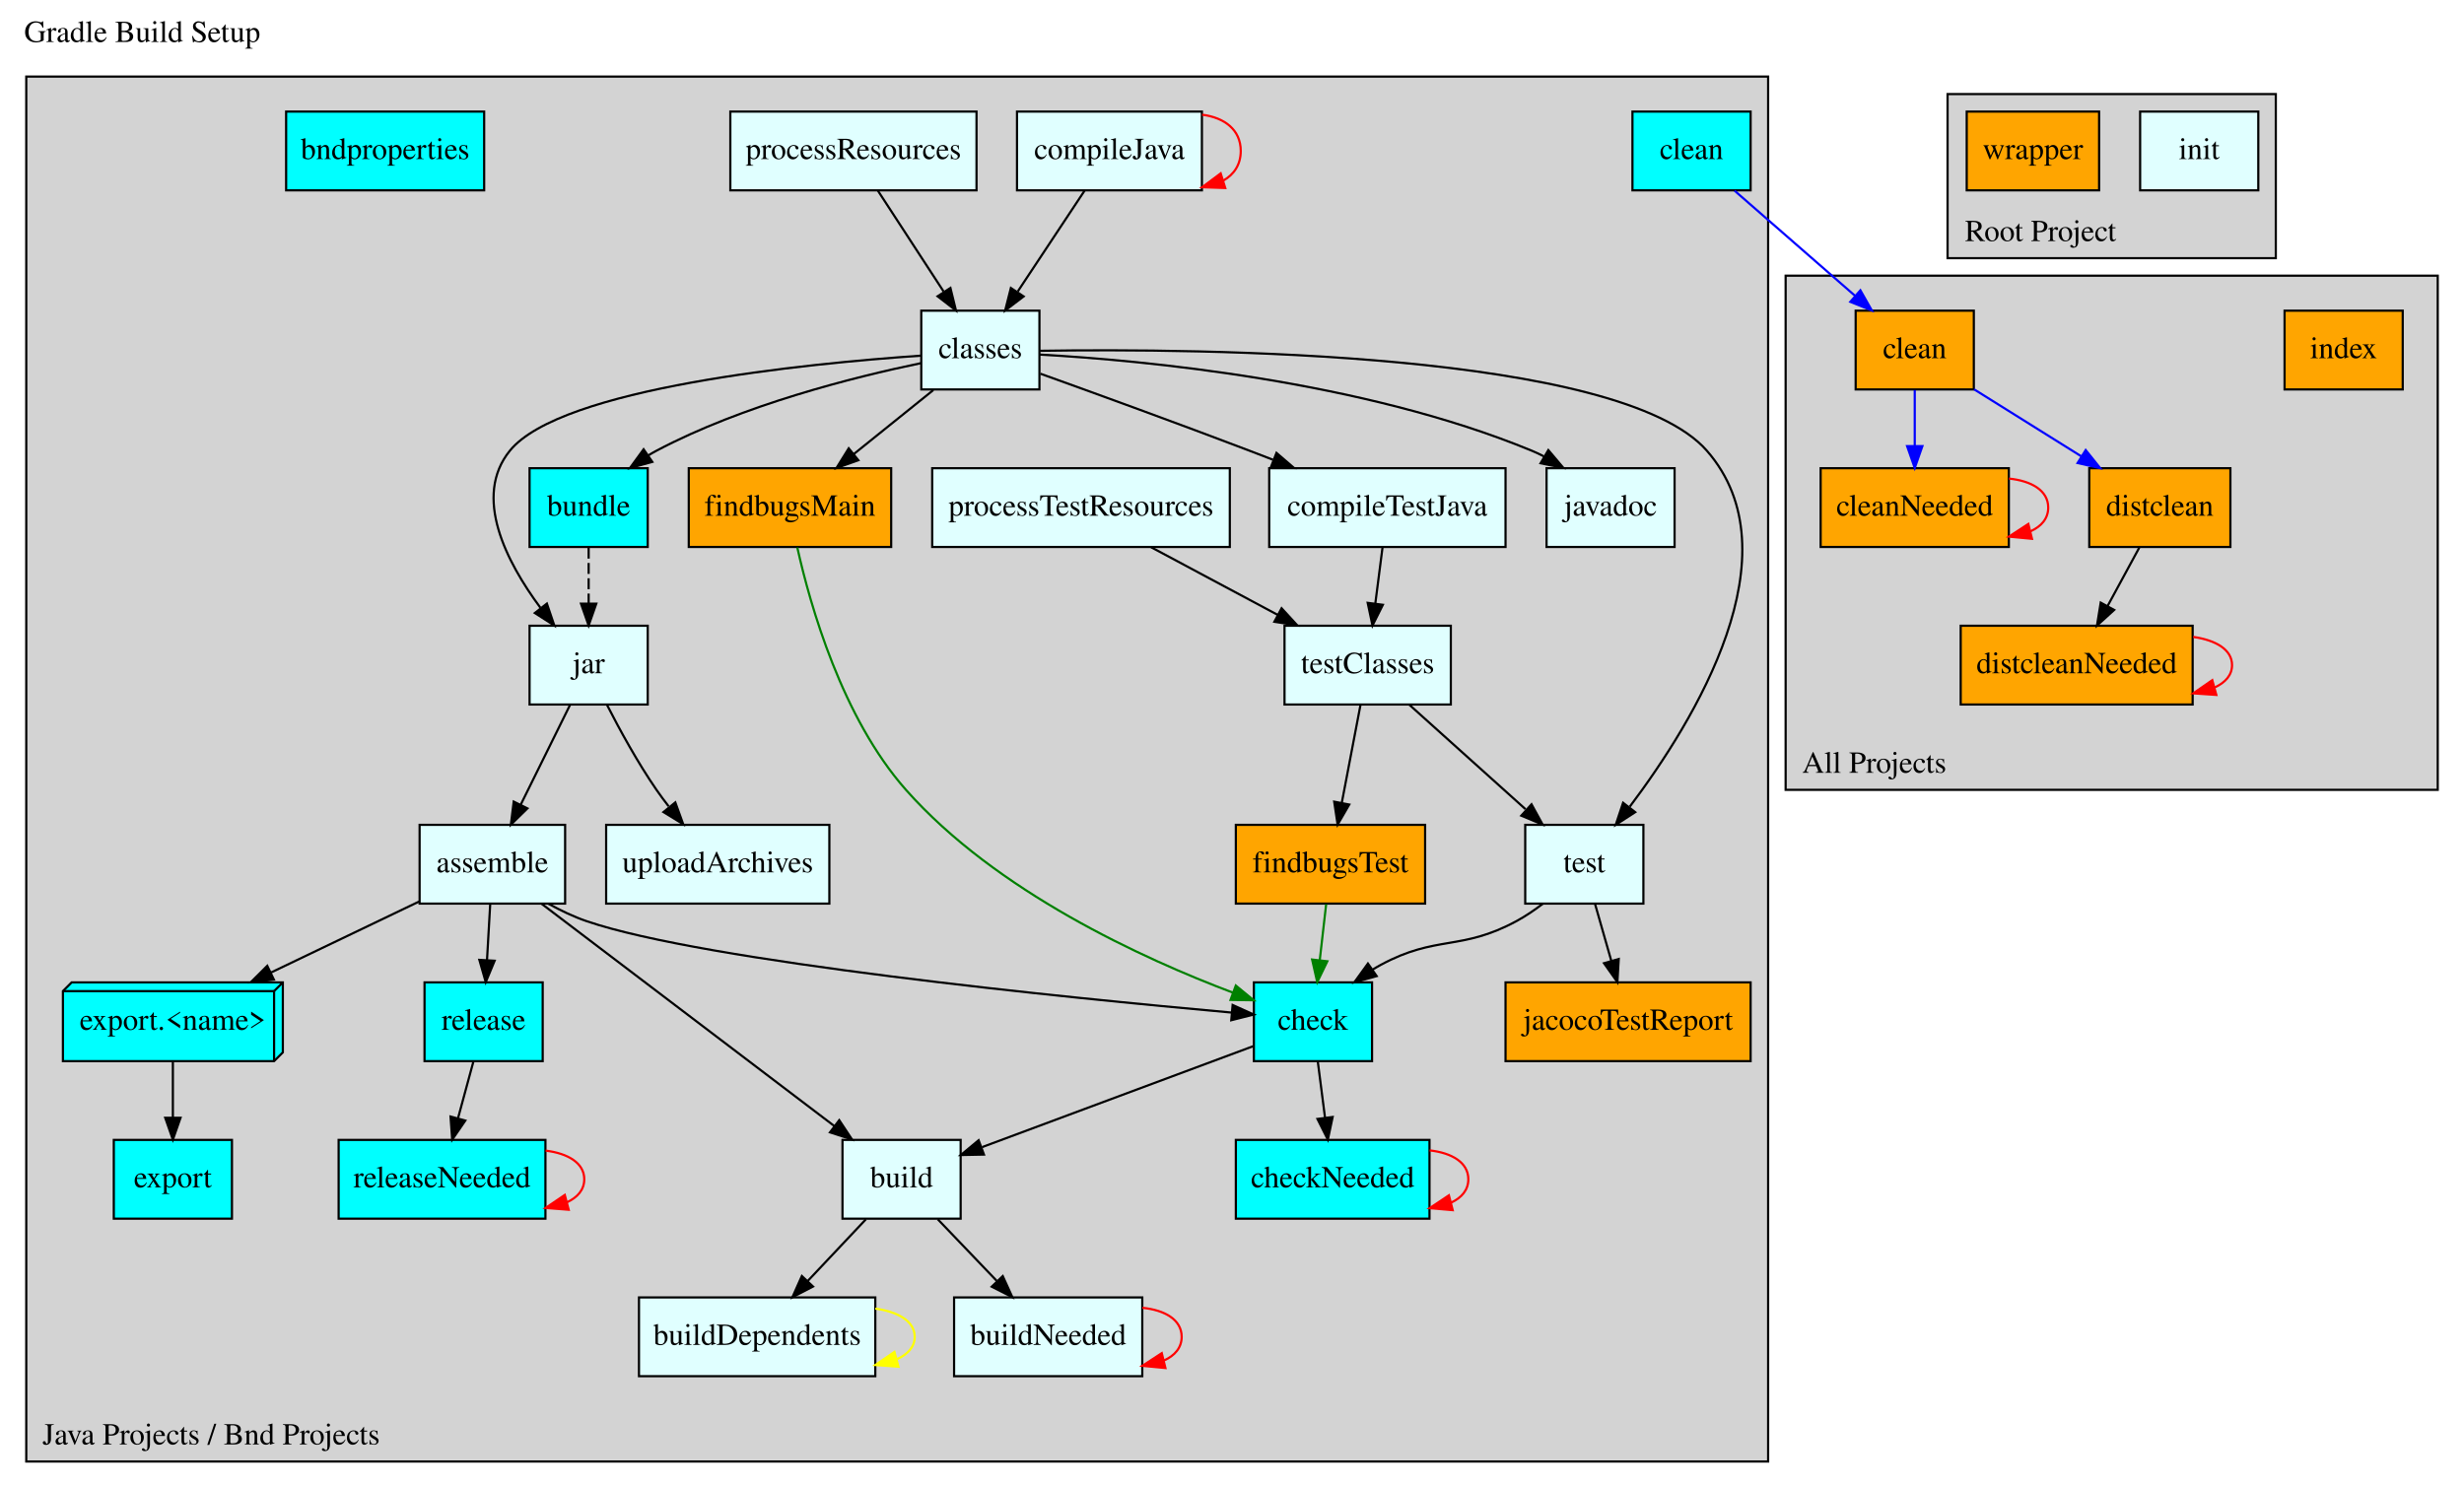
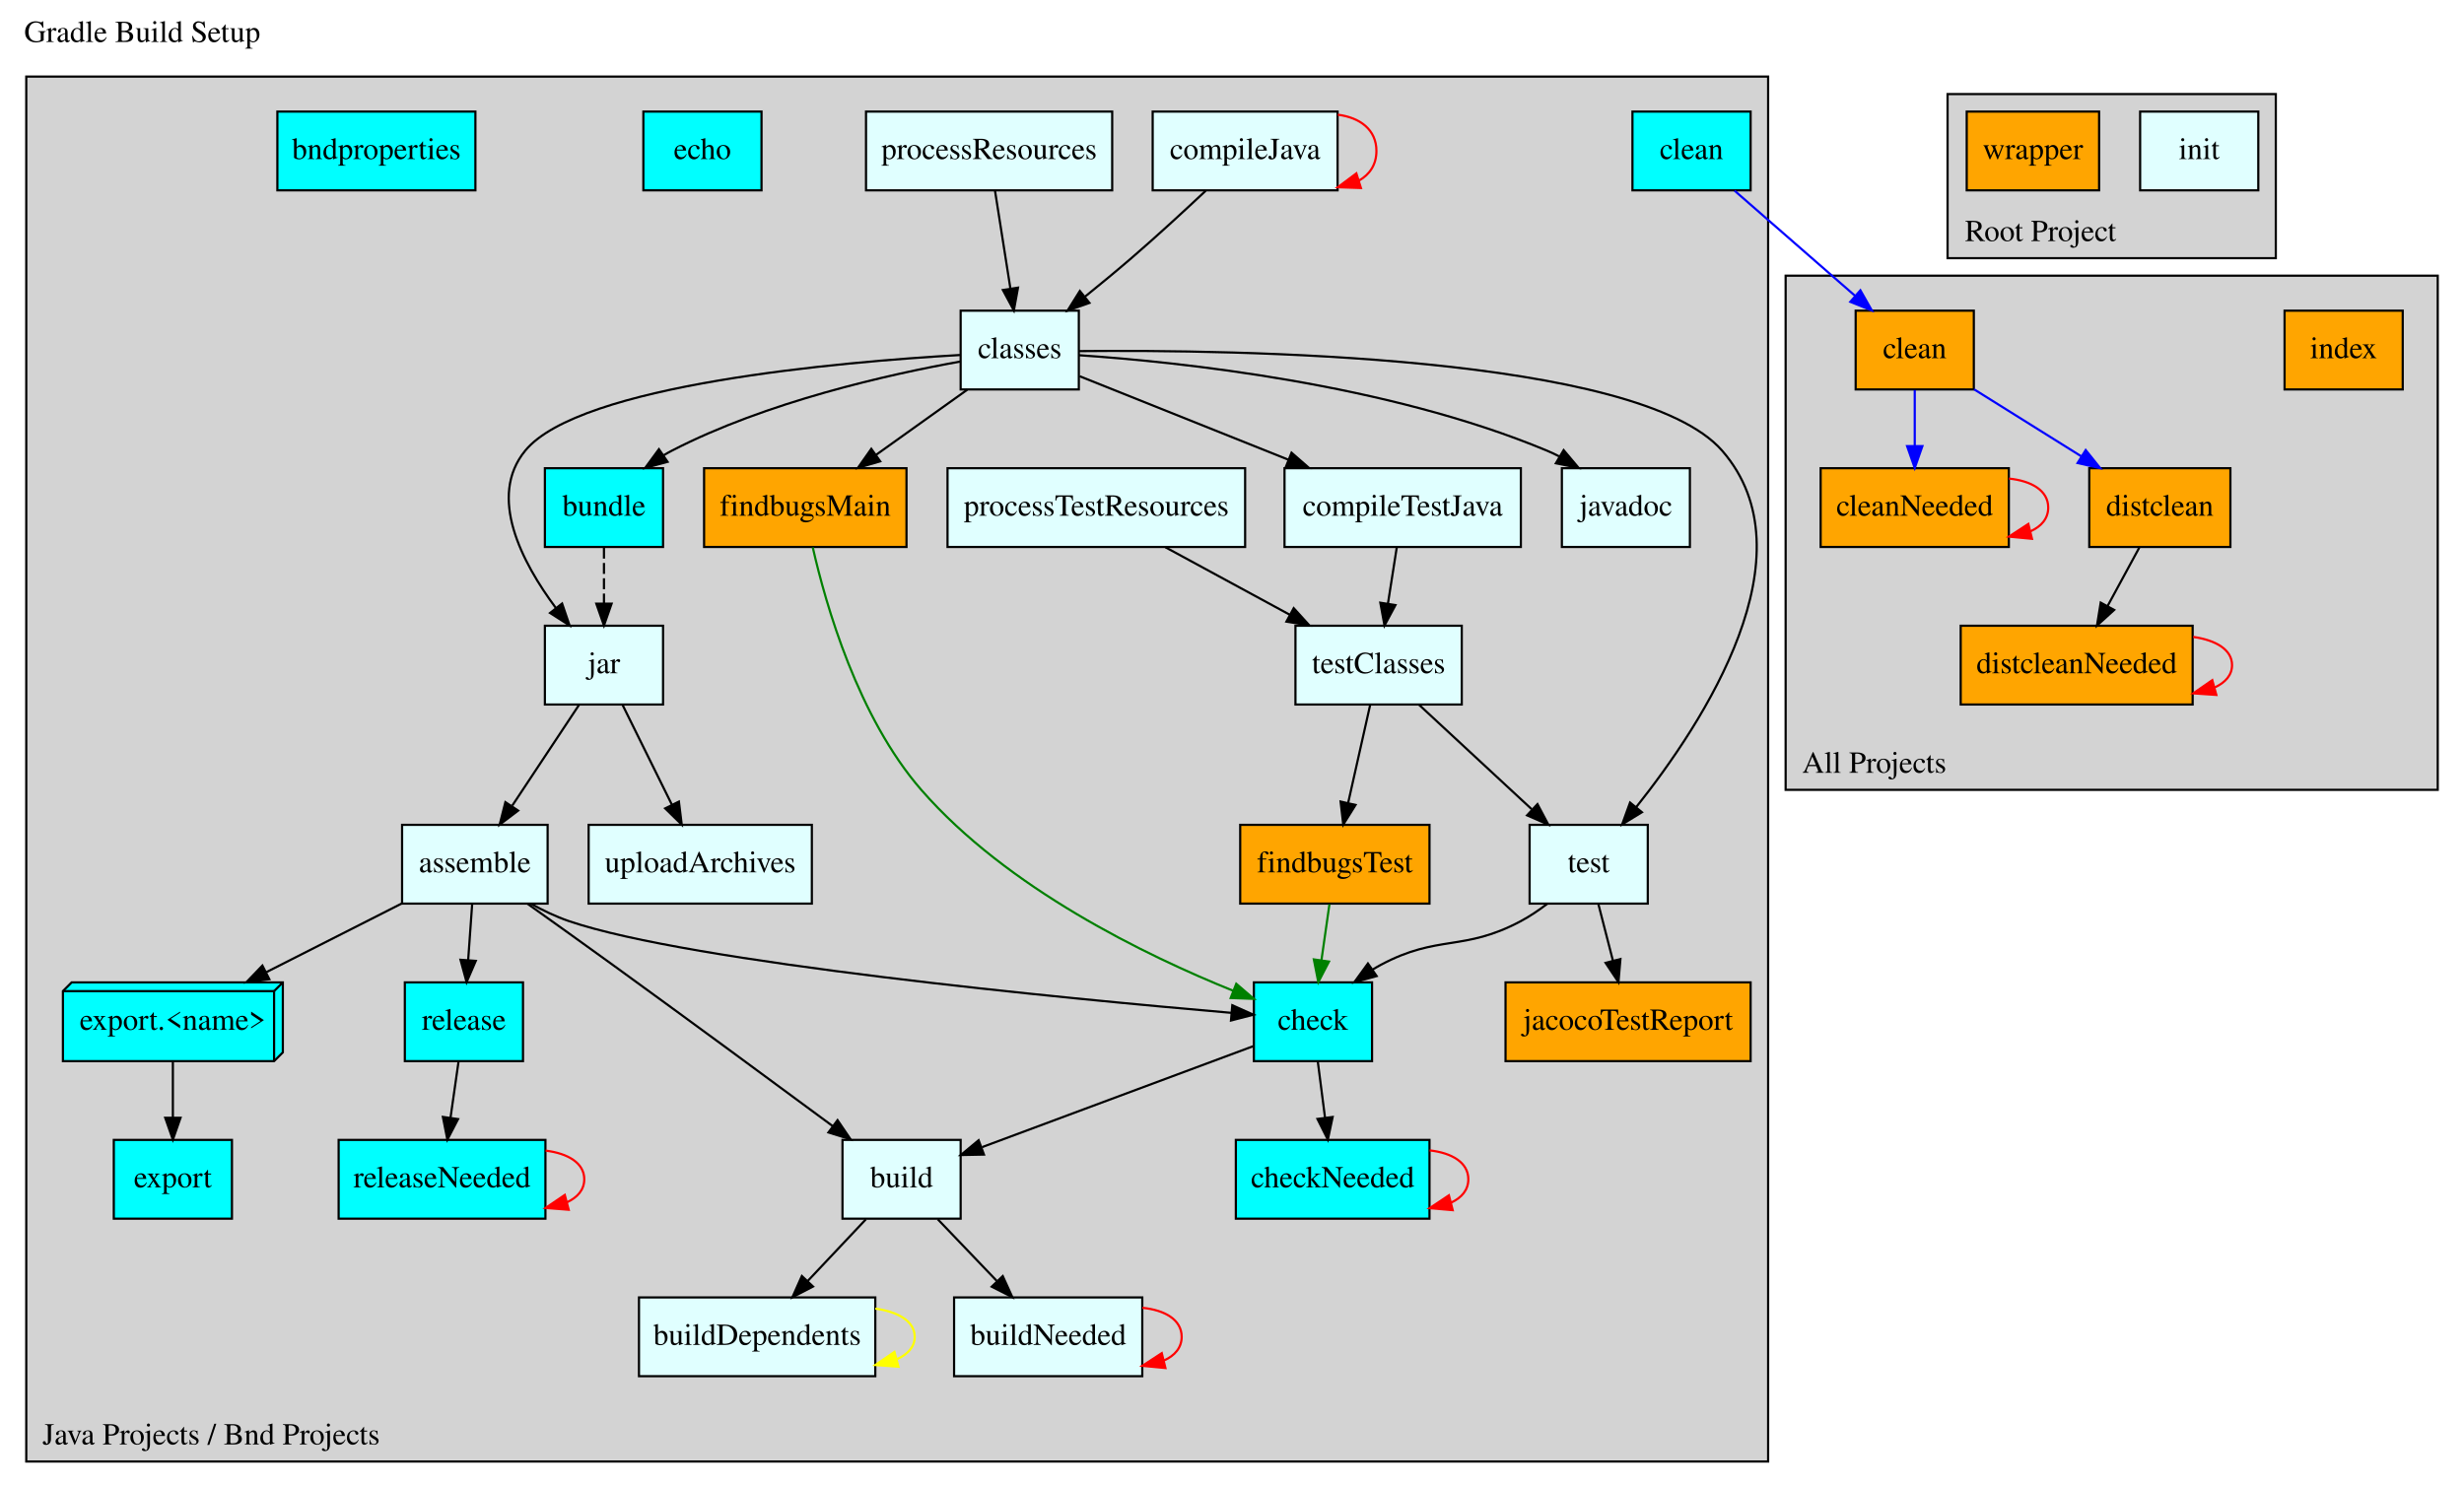
<svg xmlns="http://www.w3.org/2000/svg" width="1126pt" height="680pt" viewBox="0.00 0.00 1126.00 680.00">
  <g id="graph0" class="graph" transform="scale(1 1) rotate(0) translate(4 676)">
    <polygon fill="white" stroke="white" points="-4,4 -4,-676 1122,-676 1122,4 -4,4" />
    <text text-anchor="middle" x="61" y="-656.8" font-family="Times,serif" font-size="14.00">Gradle Build Setup</text>
    <g id="clust1" class="cluster">
      <polygon fill="lightgrey" stroke="black" points="8,-8 8,-641 804,-641 804,-8 8,-8" />
      <text text-anchor="middle" x="92.5" y="-15.8" font-family="Times,serif" font-size="14.00">Java Projects / Bnd Projects</text>
    </g>
    <g id="clust2" class="cluster" />
    <g id="clust3" class="cluster" />
    <g id="clust4" class="cluster" />
    <g id="clust5" class="cluster" />
    <g id="clust6" class="cluster" />
    <g id="clust7" class="cluster" />
    <g id="clust8" class="cluster" />
    <g id="clust9" class="cluster" />
    <g id="clust10" class="cluster" />
    <g id="clust12" class="cluster">
      <polygon fill="lightgrey" stroke="black" points="886,-558 886,-633 1036,-633 1036,-558 886,-558" />
      <text text-anchor="middle" x="928.5" y="-565.8" font-family="Times,serif" font-size="14.00">Root Project</text>
    </g>
    <g id="clust13" class="cluster">
      <polygon fill="lightgrey" stroke="black" points="812,-315 812,-550 1110,-550 1110,-315 812,-315" />
      <text text-anchor="middle" x="852.5" y="-322.8" font-family="Times,serif" font-size="14.00">All Projects</text>
    </g>
    <g id="clust14" class="cluster" />
    <g id="clust15" class="cluster" />
    <g id="node1" class="node">
-       <polygon fill="lightcyan" stroke="black" points="545.25,-625 460.75,-625 460.75,-589 545.25,-589 545.25,-625" />
-       <text text-anchor="middle" x="503" y="-603.3" font-family="Times,serif" font-size="14.00">compileJava</text>
+       <polygon fill="lightcyan" stroke="black" points="607.25,-625 522.75,-625 522.75,-589 607.25,-589 607.25,-625" />
+       <text text-anchor="middle" x="565" y="-603.3" font-family="Times,serif" font-size="14.00">compileJava</text>
    </g>
    <g id="edge24" class="edge">
-       <path fill="none" stroke="red" d="M545.331,-623.577C555.48,-622.282 563,-616.756 563,-607 563,-600.75 559.914,-596.236 555.027,-593.459" />
-       <polygon fill="red" stroke="red" points="555.92,-590.07 545.331,-590.423 553.828,-596.751 555.92,-590.07" />
+       <path fill="none" stroke="red" d="M607.331,-623.577C617.48,-622.282 625,-616.756 625,-607 625,-600.75 621.914,-596.236 617.027,-593.459" />
+       <polygon fill="red" stroke="red" points="617.92,-590.07 607.331,-590.423 615.828,-596.751 617.92,-590.07" />
    </g>
    <g id="node3" class="node">
-       <polygon fill="lightcyan" stroke="black" points="471,-534 417,-534 417,-498 471,-498 471,-534" />
-       <text text-anchor="middle" x="444" y="-512.3" font-family="Times,serif" font-size="14.00">classes</text>
+       <polygon fill="lightcyan" stroke="black" points="489,-534 435,-534 435,-498 489,-498 489,-534" />
+       <text text-anchor="middle" x="462" y="-512.3" font-family="Times,serif" font-size="14.00">classes</text>
    </g>
    <g id="edge1" class="edge">
-       <path fill="none" stroke="black" d="M491.624,-588.84C482.972,-575.789 470.925,-557.615 461.112,-542.813" />
-       <polygon fill="black" stroke="black" points="463.783,-540.508 455.341,-534.107 457.949,-544.376 463.783,-540.508" />
+       <path fill="none" stroke="black" d="M546.987,-588.808C537.102,-579.518 524.541,-567.945 513,-558 506.258,-552.19 498.866,-546.096 491.853,-540.436" />
+       <polygon fill="black" stroke="black" points="493.851,-537.552 483.857,-534.035 489.476,-543.017 493.851,-537.552" />
    </g>
    <g id="node2" class="node">
-       <polygon fill="lightcyan" stroke="black" points="442.25,-625 329.75,-625 329.75,-589 442.25,-589 442.25,-625" />
-       <text text-anchor="middle" x="386" y="-603.3" font-family="Times,serif" font-size="14.00">processResources</text>
+       <polygon fill="lightcyan" stroke="black" points="504.25,-625 391.75,-625 391.75,-589 504.25,-589 504.25,-625" />
+       <text text-anchor="middle" x="448" y="-603.3" font-family="Times,serif" font-size="14.00">processResources</text>
    </g>
    <g id="edge2" class="edge">
-       <path fill="none" stroke="black" d="M397.183,-588.84C405.688,-575.789 417.532,-557.615 427.178,-542.813" />
-       <polygon fill="black" stroke="black" points="430.324,-544.396 432.851,-534.107 424.459,-540.574 430.324,-544.396" />
+       <path fill="none" stroke="black" d="M450.699,-588.84C452.694,-576.158 455.45,-558.64 457.741,-544.077" />
+       <polygon fill="black" stroke="black" points="461.212,-544.53 459.309,-534.107 454.297,-543.442 461.212,-544.53" />
    </g>
    <g id="node4" class="node">
-       <polygon fill="lightcyan" stroke="black" points="292,-390 238,-390 238,-354 292,-354 292,-390" />
-       <text text-anchor="middle" x="265" y="-368.3" font-family="Times,serif" font-size="14.00">jar</text>
+       <polygon fill="lightcyan" stroke="black" points="299,-390 245,-390 245,-354 299,-354 299,-390" />
+       <text text-anchor="middle" x="272" y="-368.3" font-family="Times,serif" font-size="14.00">jar</text>
    </g>
    <g id="edge5" class="edge">
-       <path fill="none" stroke="black" d="M416.786,-513.44C364.343,-509.806 252.384,-498.785 229,-470 211.978,-449.046 227.35,-419.263 242.948,-398.24" />
-       <polygon fill="black" stroke="black" points="245.916,-400.127 249.324,-390.095 240.404,-395.812 245.916,-400.127" />
+       <path fill="none" stroke="black" d="M434.674,-513.738C380.134,-510.586 260.869,-500.309 236,-470 218.799,-449.037 234.403,-419.067 250.104,-398.002" />
+       <polygon fill="black" stroke="black" points="252.865,-400.154 256.285,-390.126 247.358,-395.832 252.865,-400.154" />
    </g>
    <g id="node5" class="node">
-       <polygon fill="cyan" stroke="black" points="292,-462 238,-462 238,-426 292,-426 292,-462" />
-       <text text-anchor="middle" x="265" y="-440.3" font-family="Times,serif" font-size="14.00">bundle</text>
+       <polygon fill="cyan" stroke="black" points="299,-462 245,-462 245,-426 299,-426 299,-462" />
+       <text text-anchor="middle" x="272" y="-440.3" font-family="Times,serif" font-size="14.00">bundle</text>
    </g>
    <g id="edge22" class="edge">
-       <path fill="none" stroke="black" d="M416.87,-510.017C386.237,-503.665 335.518,-490.922 296,-470 294.702,-469.313 293.405,-468.567 292.119,-467.778" />
-       <polygon fill="black" stroke="black" points="294.095,-464.889 283.878,-462.086 290.117,-470.649 294.095,-464.889" />
+       <path fill="none" stroke="black" d="M434.892,-510.761C402.222,-504.895 346.321,-492.401 303,-470 301.695,-469.325 300.393,-468.59 299.102,-467.809" />
+       <polygon fill="black" stroke="black" points="301.071,-464.916 290.843,-462.151 297.115,-470.691 301.071,-464.916" />
    </g>
    <g id="node6" class="node">
-       <polygon fill="lightcyan" stroke="black" points="684,-462 576,-462 576,-426 684,-426 684,-462" />
-       <text text-anchor="middle" x="630" y="-440.3" font-family="Times,serif" font-size="14.00">compileTestJava</text>
+       <polygon fill="lightcyan" stroke="black" points="691,-462 583,-462 583,-426 691,-426 691,-462" />
+       <text text-anchor="middle" x="637" y="-440.3" font-family="Times,serif" font-size="14.00">compileTestJava</text>
    </g>
    <g id="edge4" class="edge">
-       <path fill="none" stroke="black" d="M471.436,-505.202C496.416,-496.225 534.28,-482.475 567,-470 570.505,-468.664 574.113,-467.273 577.746,-465.861" />
-       <polygon fill="black" stroke="black" points="579.323,-469.003 587.361,-462.101 576.773,-462.483 579.323,-469.003" />
+       <path fill="none" stroke="black" d="M489.344,-504.062C514.782,-493.887 553.369,-478.453 584.716,-465.913" />
+       <polygon fill="black" stroke="black" points="586.205,-469.088 594.19,-462.124 583.606,-462.588 586.205,-469.088" />
    </g>
    <g id="node9" class="node">
-       <polygon fill="lightcyan" stroke="black" points="747,-299 693,-299 693,-263 747,-263 747,-299" />
-       <text text-anchor="middle" x="720" y="-277.3" font-family="Times,serif" font-size="14.00">test</text>
+       <polygon fill="lightcyan" stroke="black" points="749,-299 695,-299 695,-263 749,-263 749,-299" />
+       <text text-anchor="middle" x="722" y="-277.3" font-family="Times,serif" font-size="14.00">test</text>
    </g>
    <g id="edge6" class="edge">
-       <path fill="none" stroke="black" d="M471.219,-515.664C543.303,-516.781 736.345,-515.393 776,-470 817.14,-422.908 770.457,-346.655 740.768,-307.298" />
-       <polygon fill="black" stroke="black" points="743.257,-304.795 734.369,-299.03 737.722,-309.08 743.257,-304.795" />
+       <path fill="none" stroke="black" d="M489.087,-515.521C559.391,-516.236 744.873,-513.844 783,-470 824.412,-422.378 774.836,-346.147 743.635,-306.995" />
+       <polygon fill="black" stroke="black" points="746.329,-304.761 737.295,-299.226 740.906,-309.187 746.329,-304.761" />
    </g>
    <g id="node21" class="node">
-       <polygon fill="lightcyan" stroke="black" points="761.25,-462 702.75,-462 702.75,-426 761.25,-426 761.25,-462" />
-       <text text-anchor="middle" x="732" y="-440.3" font-family="Times,serif" font-size="14.00">javadoc</text>
+       <polygon fill="lightcyan" stroke="black" points="768.25,-462 709.75,-462 709.75,-426 768.25,-426 768.25,-462" />
+       <text text-anchor="middle" x="739" y="-440.3" font-family="Times,serif" font-size="14.00">javadoc</text>
    </g>
    <g id="edge3" class="edge">
-       <path fill="none" stroke="black" d="M471.172,-513.937C518.542,-511.269 618.576,-501.993 696,-470 697.846,-469.237 699.692,-468.368 701.518,-467.422" />
-       <polygon fill="black" stroke="black" points="703.558,-470.283 710.399,-462.193 700.006,-464.251 703.558,-470.283" />
-     </g>
-     <g id="node25" class="node">
-       <polygon fill="orange" stroke="black" points="403.25,-462 310.75,-462 310.75,-426 403.25,-426 403.25,-462" />
-       <text text-anchor="middle" x="357" y="-440.3" font-family="Times,serif" font-size="14.00">findbugsMain</text>
+       <path fill="none" stroke="black" d="M489.08,-513.643C534.817,-510.553 629.56,-500.686 703,-470 704.843,-469.23 706.687,-468.355 708.511,-467.405" />
+       <polygon fill="black" stroke="black" points="710.556,-470.262 717.386,-462.162 706.996,-464.235 710.556,-470.262" />
+     </g>
+     <g id="node26" class="node">
+       <polygon fill="orange" stroke="black" points="410.25,-462 317.75,-462 317.75,-426 410.25,-426 410.25,-462" />
+       <text text-anchor="middle" x="364" y="-440.3" font-family="Times,serif" font-size="14.00">findbugsMain</text>
    </g>
    <g id="edge30" class="edge">
-       <path fill="none" stroke="black" d="M422.494,-497.697C411.537,-488.881 398.054,-478.032 386.175,-468.474" />
-       <polygon fill="black" stroke="black" points="388.244,-465.646 378.258,-462.104 383.855,-471.1 388.244,-465.646" />
+       <path fill="none" stroke="black" d="M438.027,-497.876C425.45,-488.893 409.868,-477.763 396.248,-468.034" />
+       <polygon fill="black" stroke="black" points="398.237,-465.154 388.066,-462.19 394.169,-470.85 398.237,-465.154" />
    </g>
    <g id="node10" class="node">
-       <polygon fill="lightcyan" stroke="black" points="375,-299 273,-299 273,-263 375,-263 375,-299" />
-       <text text-anchor="middle" x="324" y="-277.3" font-family="Times,serif" font-size="14.00">uploadArchives</text>
+       <polygon fill="lightcyan" stroke="black" points="367,-299 265,-299 265,-263 367,-263 367,-299" />
+       <text text-anchor="middle" x="316" y="-277.3" font-family="Times,serif" font-size="14.00">uploadArchives</text>
    </g>
    <g id="edge9" class="edge">
-       <path fill="none" stroke="black" d="M273.386,-353.818C279.197,-342.461 287.409,-327.434 296,-315 297.722,-312.508 299.596,-309.983 301.531,-307.496" />
-       <polygon fill="black" stroke="black" points="304.609,-309.259 308.216,-299.297 299.184,-304.835 304.609,-309.259" />
+       <path fill="none" stroke="black" d="M280.484,-353.84C286.875,-340.912 295.751,-322.958 303.031,-308.232" />
+       <polygon fill="black" stroke="black" points="306.248,-309.623 307.542,-299.107 299.973,-306.521 306.248,-309.623" />
    </g>
    <g id="node11" class="node">
-       <polygon fill="lightcyan" stroke="black" points="254.25,-299 187.75,-299 187.75,-263 254.25,-263 254.25,-299" />
-       <text text-anchor="middle" x="221" y="-277.3" font-family="Times,serif" font-size="14.00">assemble</text>
+       <polygon fill="lightcyan" stroke="black" points="246.25,-299 179.75,-299 179.75,-263 246.25,-263 246.25,-299" />
+       <text text-anchor="middle" x="213" y="-277.3" font-family="Times,serif" font-size="14.00">assemble</text>
    </g>
    <g id="edge10" class="edge">
-       <path fill="none" stroke="black" d="M256.516,-353.84C250.125,-340.912 241.249,-322.958 233.969,-308.232" />
-       <polygon fill="black" stroke="black" points="237.027,-306.521 229.458,-299.107 230.752,-309.623 237.027,-306.521" />
+       <path fill="none" stroke="black" d="M260.624,-353.84C251.972,-340.789 239.925,-322.615 230.112,-307.813" />
+       <polygon fill="black" stroke="black" points="232.783,-305.508 224.341,-299.107 226.949,-309.376 232.783,-305.508" />
    </g>
    <g id="edge23" class="edge">
-       <path fill="none" stroke="black" stroke-dasharray="5,2" d="M265,-425.697C265,-417.983 265,-408.712 265,-400.112" />
-       <polygon fill="black" stroke="black" points="268.5,-400.104 265,-390.104 261.5,-400.104 268.5,-400.104" />
+       <path fill="none" stroke="black" stroke-dasharray="5,2" d="M272,-425.697C272,-417.983 272,-408.712 272,-400.112" />
+       <polygon fill="black" stroke="black" points="275.5,-400.104 272,-390.104 268.5,-400.104 275.5,-400.104" />
    </g>
    <g id="node8" class="node">
-       <polygon fill="lightcyan" stroke="black" points="659,-390 583,-390 583,-354 659,-354 659,-390" />
-       <text text-anchor="middle" x="621" y="-368.3" font-family="Times,serif" font-size="14.00">testClasses</text>
+       <polygon fill="lightcyan" stroke="black" points="664,-390 588,-390 588,-354 664,-354 664,-390" />
+       <text text-anchor="middle" x="626" y="-368.3" font-family="Times,serif" font-size="14.00">testClasses</text>
    </g>
    <g id="edge7" class="edge">
-       <path fill="none" stroke="black" d="M627.775,-425.697C626.783,-417.983 625.592,-408.712 624.486,-400.112" />
-       <polygon fill="black" stroke="black" points="627.946,-399.576 623.199,-390.104 621.003,-400.469 627.946,-399.576" />
+       <path fill="none" stroke="black" d="M634.281,-425.697C633.069,-417.983 631.612,-408.712 630.261,-400.112" />
+       <polygon fill="black" stroke="black" points="633.698,-399.44 628.688,-390.104 626.783,-400.526 633.698,-399.44" />
    </g>
    <g id="node7" class="node">
-       <polygon fill="lightcyan" stroke="black" points="558,-462 422,-462 422,-426 558,-426 558,-462" />
-       <text text-anchor="middle" x="490" y="-440.3" font-family="Times,serif" font-size="14.00">processTestResources</text>
+       <polygon fill="lightcyan" stroke="black" points="565,-462 429,-462 429,-426 565,-426 565,-462" />
+       <text text-anchor="middle" x="497" y="-440.3" font-family="Times,serif" font-size="14.00">processTestResources</text>
    </g>
    <g id="edge8" class="edge">
-       <path fill="none" stroke="black" d="M522.046,-425.876C539.492,-416.554 561.265,-404.919 579.943,-394.939" />
-       <polygon fill="black" stroke="black" points="581.66,-397.99 588.831,-390.19 578.361,-391.816 581.66,-397.99" />
+       <path fill="none" stroke="black" d="M528.557,-425.876C545.658,-416.596 566.982,-405.025 585.319,-395.075" />
+       <polygon fill="black" stroke="black" points="587.202,-398.035 594.322,-390.19 583.863,-391.883 587.202,-398.035" />
    </g>
    <g id="edge11" class="edge">
-       <path fill="none" stroke="black" d="M640.088,-353.84C655.154,-340.296 676.355,-321.236 693.135,-306.152" />
-       <polygon fill="black" stroke="black" points="695.874,-308.396 700.97,-299.107 691.194,-303.19 695.874,-308.396" />
-     </g>
-     <g id="node26" class="node">
-       <polygon fill="orange" stroke="black" points="647.25,-299 560.75,-299 560.75,-263 647.25,-263 647.25,-299" />
-       <text text-anchor="middle" x="604" y="-277.3" font-family="Times,serif" font-size="14.00">findbugsTest</text>
+       <path fill="none" stroke="black" d="M644.51,-353.84C659.119,-340.296 679.678,-321.236 695.949,-306.152" />
+       <polygon fill="black" stroke="black" points="698.593,-308.473 703.547,-299.107 693.834,-303.339 698.593,-308.473" />
+     </g>
+     <g id="node27" class="node">
+       <polygon fill="orange" stroke="black" points="649.25,-299 562.75,-299 562.75,-263 649.25,-263 649.25,-299" />
+       <text text-anchor="middle" x="606" y="-277.3" font-family="Times,serif" font-size="14.00">findbugsTest</text>
    </g>
    <g id="edge31" class="edge">
-       <path fill="none" stroke="black" d="M617.722,-353.84C615.3,-341.158 611.954,-323.64 609.172,-309.077" />
-       <polygon fill="black" stroke="black" points="612.582,-308.273 607.268,-299.107 605.706,-309.587 612.582,-308.273" />
+       <path fill="none" stroke="black" d="M622.144,-353.84C619.294,-341.158 615.357,-323.64 612.085,-309.077" />
+       <polygon fill="black" stroke="black" points="615.452,-308.097 609.844,-299.107 608.622,-309.632 615.452,-308.097" />
    </g>
    <g id="node12" class="node">
      <polygon fill="cyan" stroke="black" points="623,-227 569,-227 569,-191 623,-191 623,-227" />
      <text text-anchor="middle" x="596" y="-205.3" font-family="Times,serif" font-size="14.00">check</text>
    </g>
    <g id="edge14" class="edge">
-       <path fill="none" stroke="black" d="M701.092,-262.97C697.263,-260.046 693.136,-257.235 689,-255 663.526,-241.237 652.474,-248.763 627,-235 625.707,-234.302 624.416,-233.547 623.134,-232.75" />
-       <polygon fill="black" stroke="black" points="625.116,-229.865 614.908,-227.03 621.12,-235.612 625.116,-229.865" />
-     </g>
-     <g id="node24" class="node">
+       <path fill="none" stroke="black" d="M703.109,-262.94C699.278,-260.018 695.147,-257.216 691,-255 664.716,-240.955 653.284,-249.045 627,-235 625.704,-234.308 624.41,-233.558 623.126,-232.765" />
+       <polygon fill="black" stroke="black" points="625.105,-229.878 614.891,-227.06 621.118,-235.632 625.105,-229.878" />
+     </g>
+     <g id="node25" class="node">
      <polygon fill="orange" stroke="black" points="796,-227 684,-227 684,-191 796,-191 796,-227" />
      <text text-anchor="middle" x="740" y="-205.3" font-family="Times,serif" font-size="14.00">jacocoTestReport</text>
    </g>
    <g id="edge34" class="edge">
-       <path fill="none" stroke="black" d="M724.944,-262.697C727.172,-254.898 729.855,-245.509 732.335,-236.829" />
-       <polygon fill="black" stroke="black" points="735.731,-237.681 735.113,-227.104 729,-235.758 735.731,-237.681" />
+       <path fill="none" stroke="black" d="M726.449,-262.697C728.455,-254.898 730.869,-245.509 733.101,-236.829" />
+       <polygon fill="black" stroke="black" points="736.501,-237.661 735.602,-227.104 729.722,-235.918 736.501,-237.661" />
    </g>
    <g id="edge13" class="edge">
-       <path fill="none" stroke="black" d="M246.595,-262.949C252.145,-259.879 258.119,-257.019 264,-255 317.878,-236.505 483.66,-219.969 558.569,-213.221" />
-       <polygon fill="black" stroke="black" points="559.288,-216.671 568.938,-212.297 558.667,-209.698 559.288,-216.671" />
+       <path fill="none" stroke="black" d="M238.591,-262.935C244.141,-259.866 250.116,-257.009 256,-255 311.43,-236.069 482.482,-219.657 558.696,-213.074" />
+       <polygon fill="black" stroke="black" points="559.133,-216.549 568.798,-212.211 558.537,-209.575 559.133,-216.549" />
    </g>
    <g id="node14" class="node">
-       <polygon fill="cyan" stroke="black" points="244,-227 190,-227 190,-191 244,-191 244,-227" />
-       <text text-anchor="middle" x="217" y="-205.3" font-family="Times,serif" font-size="14.00">release</text>
+       <polygon fill="cyan" stroke="black" points="235,-227 181,-227 181,-191 235,-191 235,-227" />
+       <text text-anchor="middle" x="208" y="-205.3" font-family="Times,serif" font-size="14.00">release</text>
    </g>
    <g id="edge25" class="edge">
-       <path fill="none" stroke="black" d="M220.011,-262.697C219.57,-254.983 219.041,-245.712 218.549,-237.112" />
-       <polygon fill="black" stroke="black" points="222.042,-236.888 217.977,-227.104 215.054,-237.288 222.042,-236.888" />
+       <path fill="none" stroke="black" d="M211.764,-262.697C211.213,-254.983 210.551,-245.712 209.937,-237.112" />
+       <polygon fill="black" stroke="black" points="213.425,-236.83 209.222,-227.104 206.443,-237.328 213.425,-236.83" />
    </g>
    <g id="node16" class="node">
      <polygon fill="cyan" stroke="black" points="125.25,-227 28.75,-227 24.75,-223 24.75,-191 121.25,-191 125.25,-195 125.25,-227" />
      <polyline fill="none" stroke="black" points="121.25,-223 24.75,-223 " />
      <polyline fill="none" stroke="black" points="121.25,-223 121.25,-191 " />
      <polyline fill="none" stroke="black" points="121.25,-223 125.25,-227 " />
      <text text-anchor="middle" x="75" y="-205.3" font-family="Times,serif" font-size="14.00">export.&lt;name&gt;</text>
    </g>
    <g id="edge26" class="edge">
-       <path fill="none" stroke="black" d="M187.505,-263.941C167.394,-254.299 141.56,-241.912 119.72,-231.441" />
-       <polygon fill="black" stroke="black" points="121.164,-228.252 110.633,-227.084 118.137,-234.564 121.164,-228.252" />
+       <path fill="none" stroke="black" d="M179.594,-263.055C161.001,-253.624 137.66,-241.784 117.747,-231.683" />
+       <polygon fill="black" stroke="black" points="119.078,-228.434 108.577,-227.032 115.912,-234.677 119.078,-228.434" />
    </g>
    <g id="node18" class="node">
      <polygon fill="lightcyan" stroke="black" points="435,-155 381,-155 381,-119 435,-119 435,-155" />
      <text text-anchor="middle" x="408" y="-133.3" font-family="Times,serif" font-size="14.00">build</text>
    </g>
    <g id="edge12" class="edge">
-       <path fill="none" stroke="black" d="M243.557,-262.871C276.972,-237.497 339.713,-189.854 377.292,-161.318" />
-       <polygon fill="black" stroke="black" points="379.516,-164.024 385.363,-155.189 375.283,-158.449 379.516,-164.024" />
+       <path fill="none" stroke="black" d="M236.987,-262.981C248.768,-254.593 263.156,-244.306 276,-235 310.496,-210.007 349.815,-181.053 376.503,-161.329" />
+       <polygon fill="black" stroke="black" points="378.742,-164.027 384.702,-155.267 374.581,-158.398 378.742,-164.027" />
    </g>
    <g id="node13" class="node">
      <polygon fill="cyan" stroke="black" points="649.25,-155 560.75,-155 560.75,-119 649.25,-119 649.25,-155" />
      <text text-anchor="middle" x="605" y="-133.3" font-family="Times,serif" font-size="14.00">checkNeeded</text>
    </g>
    <g id="edge15" class="edge">
      <path fill="none" stroke="black" d="M598.225,-190.697C599.217,-182.983 600.408,-173.712 601.514,-165.112" />
      <polygon fill="black" stroke="black" points="604.997,-165.469 602.801,-155.104 598.054,-164.576 604.997,-165.469" />
    </g>
    <g id="edge17" class="edge">
      <path fill="none" stroke="black" d="M568.663,-197.821C535.99,-185.656 481.177,-165.247 444.802,-151.703" />
      <polygon fill="black" stroke="black" points="445.658,-148.287 435.065,-148.077 443.215,-154.847 445.658,-148.287" />
    </g>
    <g id="edge16" class="edge">
      <path fill="none" stroke="red" d="M649.306,-150.203C659.507,-149.065 667,-144.664 667,-137 667,-132.09 663.925,-128.52 659.032,-126.288" />
      <polygon fill="red" stroke="red" points="659.862,-122.888 649.306,-123.797 658.125,-129.669 659.862,-122.888" />
    </g>
    <g id="node15" class="node">
      <polygon fill="cyan" stroke="black" points="245.25,-155 150.75,-155 150.75,-119 245.25,-119 245.25,-155" />
      <text text-anchor="middle" x="198" y="-133.3" font-family="Times,serif" font-size="14.00">releaseNeeded</text>
    </g>
    <g id="edge28" class="edge">
-       <path fill="none" stroke="black" d="M212.303,-190.697C210.187,-182.898 207.638,-173.509 205.282,-164.829" />
-       <polygon fill="black" stroke="black" points="208.64,-163.838 202.643,-155.104 201.884,-165.672 208.64,-163.838" />
+       <path fill="none" stroke="black" d="M205.528,-190.697C204.426,-182.983 203.102,-173.712 201.873,-165.112" />
+       <polygon fill="black" stroke="black" points="205.323,-164.509 200.443,-155.104 198.393,-165.499 205.323,-164.509" />
    </g>
    <g id="edge29" class="edge">
      <path fill="none" stroke="red" d="M245.326,-150.101C255.571,-148.82 263,-144.453 263,-137 263,-132.225 259.951,-128.717 255.066,-126.476" />
      <polygon fill="red" stroke="red" points="255.889,-123.073 245.326,-123.899 254.098,-129.84 255.889,-123.073" />
    </g>
    <g id="node17" class="node">
      <polygon fill="cyan" stroke="black" points="102,-155 48,-155 48,-119 102,-119 102,-155" />
      <text text-anchor="middle" x="75" y="-133.3" font-family="Times,serif" font-size="14.00">export</text>
    </g>
    <g id="edge27" class="edge">
      <path fill="none" stroke="black" d="M75,-190.697C75,-182.983 75,-173.712 75,-165.112" />
      <polygon fill="black" stroke="black" points="78.5,-165.104 75,-155.104 71.5,-165.104 78.5,-165.104" />
    </g>
    <g id="node19" class="node">
      <polygon fill="lightcyan" stroke="black" points="396,-83 288,-83 288,-47 396,-47 396,-83" />
      <text text-anchor="middle" x="342" y="-61.3" font-family="Times,serif" font-size="14.00">buildDependents</text>
    </g>
    <g id="edge18" class="edge">
      <path fill="none" stroke="black" d="M391.685,-118.697C383.693,-110.22 373.928,-99.864 365.178,-90.583" />
      <polygon fill="black" stroke="black" points="367.534,-87.979 358.127,-83.104 362.441,-92.781 367.534,-87.979" />
    </g>
    <g id="node20" class="node">
      <polygon fill="lightcyan" stroke="black" points="518,-83 432,-83 432,-47 518,-47 518,-83" />
      <text text-anchor="middle" x="475" y="-61.3" font-family="Times,serif" font-size="14.00">buildNeeded</text>
    </g>
    <g id="edge20" class="edge">
      <path fill="none" stroke="black" d="M424.562,-118.697C432.675,-110.22 442.588,-99.864 451.471,-90.583" />
      <polygon fill="black" stroke="black" points="454.243,-92.749 458.629,-83.104 449.186,-87.908 454.243,-92.749" />
    </g>
    <g id="edge19" class="edge">
      <path fill="none" stroke="yellow" d="M396.007,-77.899C406.529,-76.401 414,-72.102 414,-65 414,-60.451 410.934,-57.051 405.964,-54.801" />
      <polygon fill="yellow" stroke="yellow" points="406.575,-51.341 396.007,-52.101 404.742,-58.096 406.575,-51.341" />
    </g>
    <g id="edge21" class="edge">
      <path fill="none" stroke="red" d="M518.036,-78.262C528.355,-77.225 536,-72.805 536,-65 536,-60 532.862,-56.389 527.894,-54.167" />
      <polygon fill="red" stroke="red" points="528.583,-50.732 518.036,-51.738 526.909,-57.529 528.583,-50.732" />
    </g>
    <g id="node22" class="node">
      <polygon fill="cyan" stroke="black" points="796,-625 742,-625 742,-589 796,-589 796,-625" />
      <text text-anchor="middle" x="769" y="-603.3" font-family="Times,serif" font-size="14.00">clean</text>
    </g>
-     <g id="node30" class="node">
+     <g id="node31" class="node">
      <polygon fill="orange" stroke="black" points="898,-534 844,-534 844,-498 898,-498 898,-534" />
      <text text-anchor="middle" x="871" y="-512.3" font-family="Times,serif" font-size="14.00">clean</text>
    </g>
    <g id="edge35" class="edge">
      <path fill="none" stroke="blue" d="M788.667,-588.84C804.33,-575.173 826.43,-555.889 843.791,-540.741" />
      <polygon fill="blue" stroke="blue" points="846.16,-543.319 851.394,-534.107 841.558,-538.045 846.16,-543.319" />
    </g>
    <g id="node23" class="node">
-       <polygon fill="cyan" stroke="black" points="217.25,-625 126.75,-625 126.75,-589 217.25,-589 217.25,-625" />
-       <text text-anchor="middle" x="172" y="-603.3" font-family="Times,serif" font-size="14.00">bndproperties</text>
+       <polygon fill="cyan" stroke="black" points="344,-625 290,-625 290,-589 344,-589 344,-625" />
+       <text text-anchor="middle" x="317" y="-603.3" font-family="Times,serif" font-size="14.00">echo</text>
+     </g>
+     <g id="node24" class="node">
+       <polygon fill="cyan" stroke="black" points="213.25,-625 122.75,-625 122.75,-589 213.25,-589 213.25,-625" />
+       <text text-anchor="middle" x="168" y="-603.3" font-family="Times,serif" font-size="14.00">bndproperties</text>
    </g>
    <g id="edge32" class="edge">
-       <path fill="none" stroke="green" d="M360.353,-425.75C366.276,-399.202 380.821,-347.953 410,-315 451.192,-268.479 518.15,-237.873 559.494,-222.279" />
-       <polygon fill="green" stroke="green" points="560.738,-225.551 568.918,-218.817 558.324,-218.98 560.738,-225.551" />
+       <path fill="none" stroke="green" d="M367.42,-425.809C373.432,-399.339 388.095,-348.194 417,-315 456.234,-269.943 519.747,-239.201 559.623,-223.134" />
+       <polygon fill="green" stroke="green" points="560.949,-226.373 568.977,-219.459 558.39,-219.858 560.949,-226.373" />
    </g>
    <g id="edge33" class="edge">
-       <path fill="none" stroke="green" d="M602.022,-262.697C601.141,-254.983 600.081,-245.712 599.099,-237.112" />
-       <polygon fill="green" stroke="green" points="602.568,-236.642 597.955,-227.104 595.613,-237.437 602.568,-236.642" />
-     </g>
-     <g id="node27" class="node">
+       <path fill="none" stroke="green" d="M603.528,-262.697C602.426,-254.983 601.102,-245.712 599.873,-237.112" />
+       <polygon fill="green" stroke="green" points="603.323,-236.509 598.443,-227.104 596.393,-237.499 603.323,-236.509" />
+     </g>
+     <g id="node28" class="node">
      <polygon fill="lightcyan" stroke="black" points="1028,-625 974,-625 974,-589 1028,-589 1028,-625" />
      <text text-anchor="middle" x="1001" y="-603.3" font-family="Times,serif" font-size="14.00">init</text>
    </g>
-     <g id="node28" class="node">
+     <g id="node29" class="node">
      <polygon fill="orange" stroke="black" points="955.25,-625 894.75,-625 894.75,-589 955.25,-589 955.25,-625" />
      <text text-anchor="middle" x="925" y="-603.3" font-family="Times,serif" font-size="14.00">wrapper</text>
    </g>
-     <g id="node29" class="node">
+     <g id="node30" class="node">
      <polygon fill="orange" stroke="black" points="1094,-534 1040,-534 1040,-498 1094,-498 1094,-534" />
      <text text-anchor="middle" x="1067" y="-512.3" font-family="Times,serif" font-size="14.00">index</text>
    </g>
-     <g id="node31" class="node">
+     <g id="node32" class="node">
      <polygon fill="orange" stroke="black" points="914,-462 828,-462 828,-426 914,-426 914,-462" />
      <text text-anchor="middle" x="871" y="-440.3" font-family="Times,serif" font-size="14.00">cleanNeeded</text>
    </g>
    <g id="edge36" class="edge">
      <path fill="none" stroke="blue" d="M871,-497.697C871,-489.983 871,-480.712 871,-472.112" />
      <polygon fill="blue" stroke="blue" points="874.5,-472.104 871,-462.104 867.5,-472.104 874.5,-472.104" />
    </g>
-     <g id="node32" class="node">
+     <g id="node33" class="node">
      <polygon fill="orange" stroke="black" points="1015.25,-462 950.75,-462 950.75,-426 1015.25,-426 1015.25,-462" />
      <text text-anchor="middle" x="983" y="-440.3" font-family="Times,serif" font-size="14.00">distclean</text>
    </g>
    <g id="edge38" class="edge">
      <path fill="none" stroke="blue" d="M898.112,-498.055C912.861,-488.837 931.29,-477.319 947.206,-467.371" />
      <polygon fill="blue" stroke="blue" points="949.124,-470.3 955.749,-462.032 945.414,-464.364 949.124,-470.3" />
    </g>
    <g id="edge37" class="edge">
      <path fill="none" stroke="red" d="M914.036,-457.262C924.355,-456.225 932,-451.805 932,-444 932,-439 928.862,-435.389 923.894,-433.167" />
      <polygon fill="red" stroke="red" points="924.583,-429.732 914.036,-430.738 922.909,-436.529 924.583,-429.732" />
    </g>
-     <g id="node33" class="node">
+     <g id="node34" class="node">
      <polygon fill="orange" stroke="black" points="998,-390 892,-390 892,-354 998,-354 998,-390" />
      <text text-anchor="middle" x="945" y="-368.3" font-family="Times,serif" font-size="14.00">distcleanNeeded</text>
    </g>
    <g id="edge39" class="edge">
      <path fill="none" stroke="black" d="M973.607,-425.697C969.235,-417.644 963.943,-407.894 959.105,-398.982" />
      <polygon fill="black" stroke="black" points="962.132,-397.223 954.285,-390.104 955.98,-400.563 962.132,-397.223" />
    </g>
    <g id="edge40" class="edge">
      <path fill="none" stroke="red" d="M998.257,-384.899C1008.63,-383.401 1016,-379.102 1016,-372 1016,-367.451 1012.98,-364.051 1008.08,-361.801" />
      <polygon fill="red" stroke="red" points="1008.83,-358.378 998.257,-359.101 1006.97,-365.128 1008.83,-358.378" />
    </g>
  </g>
</svg>
